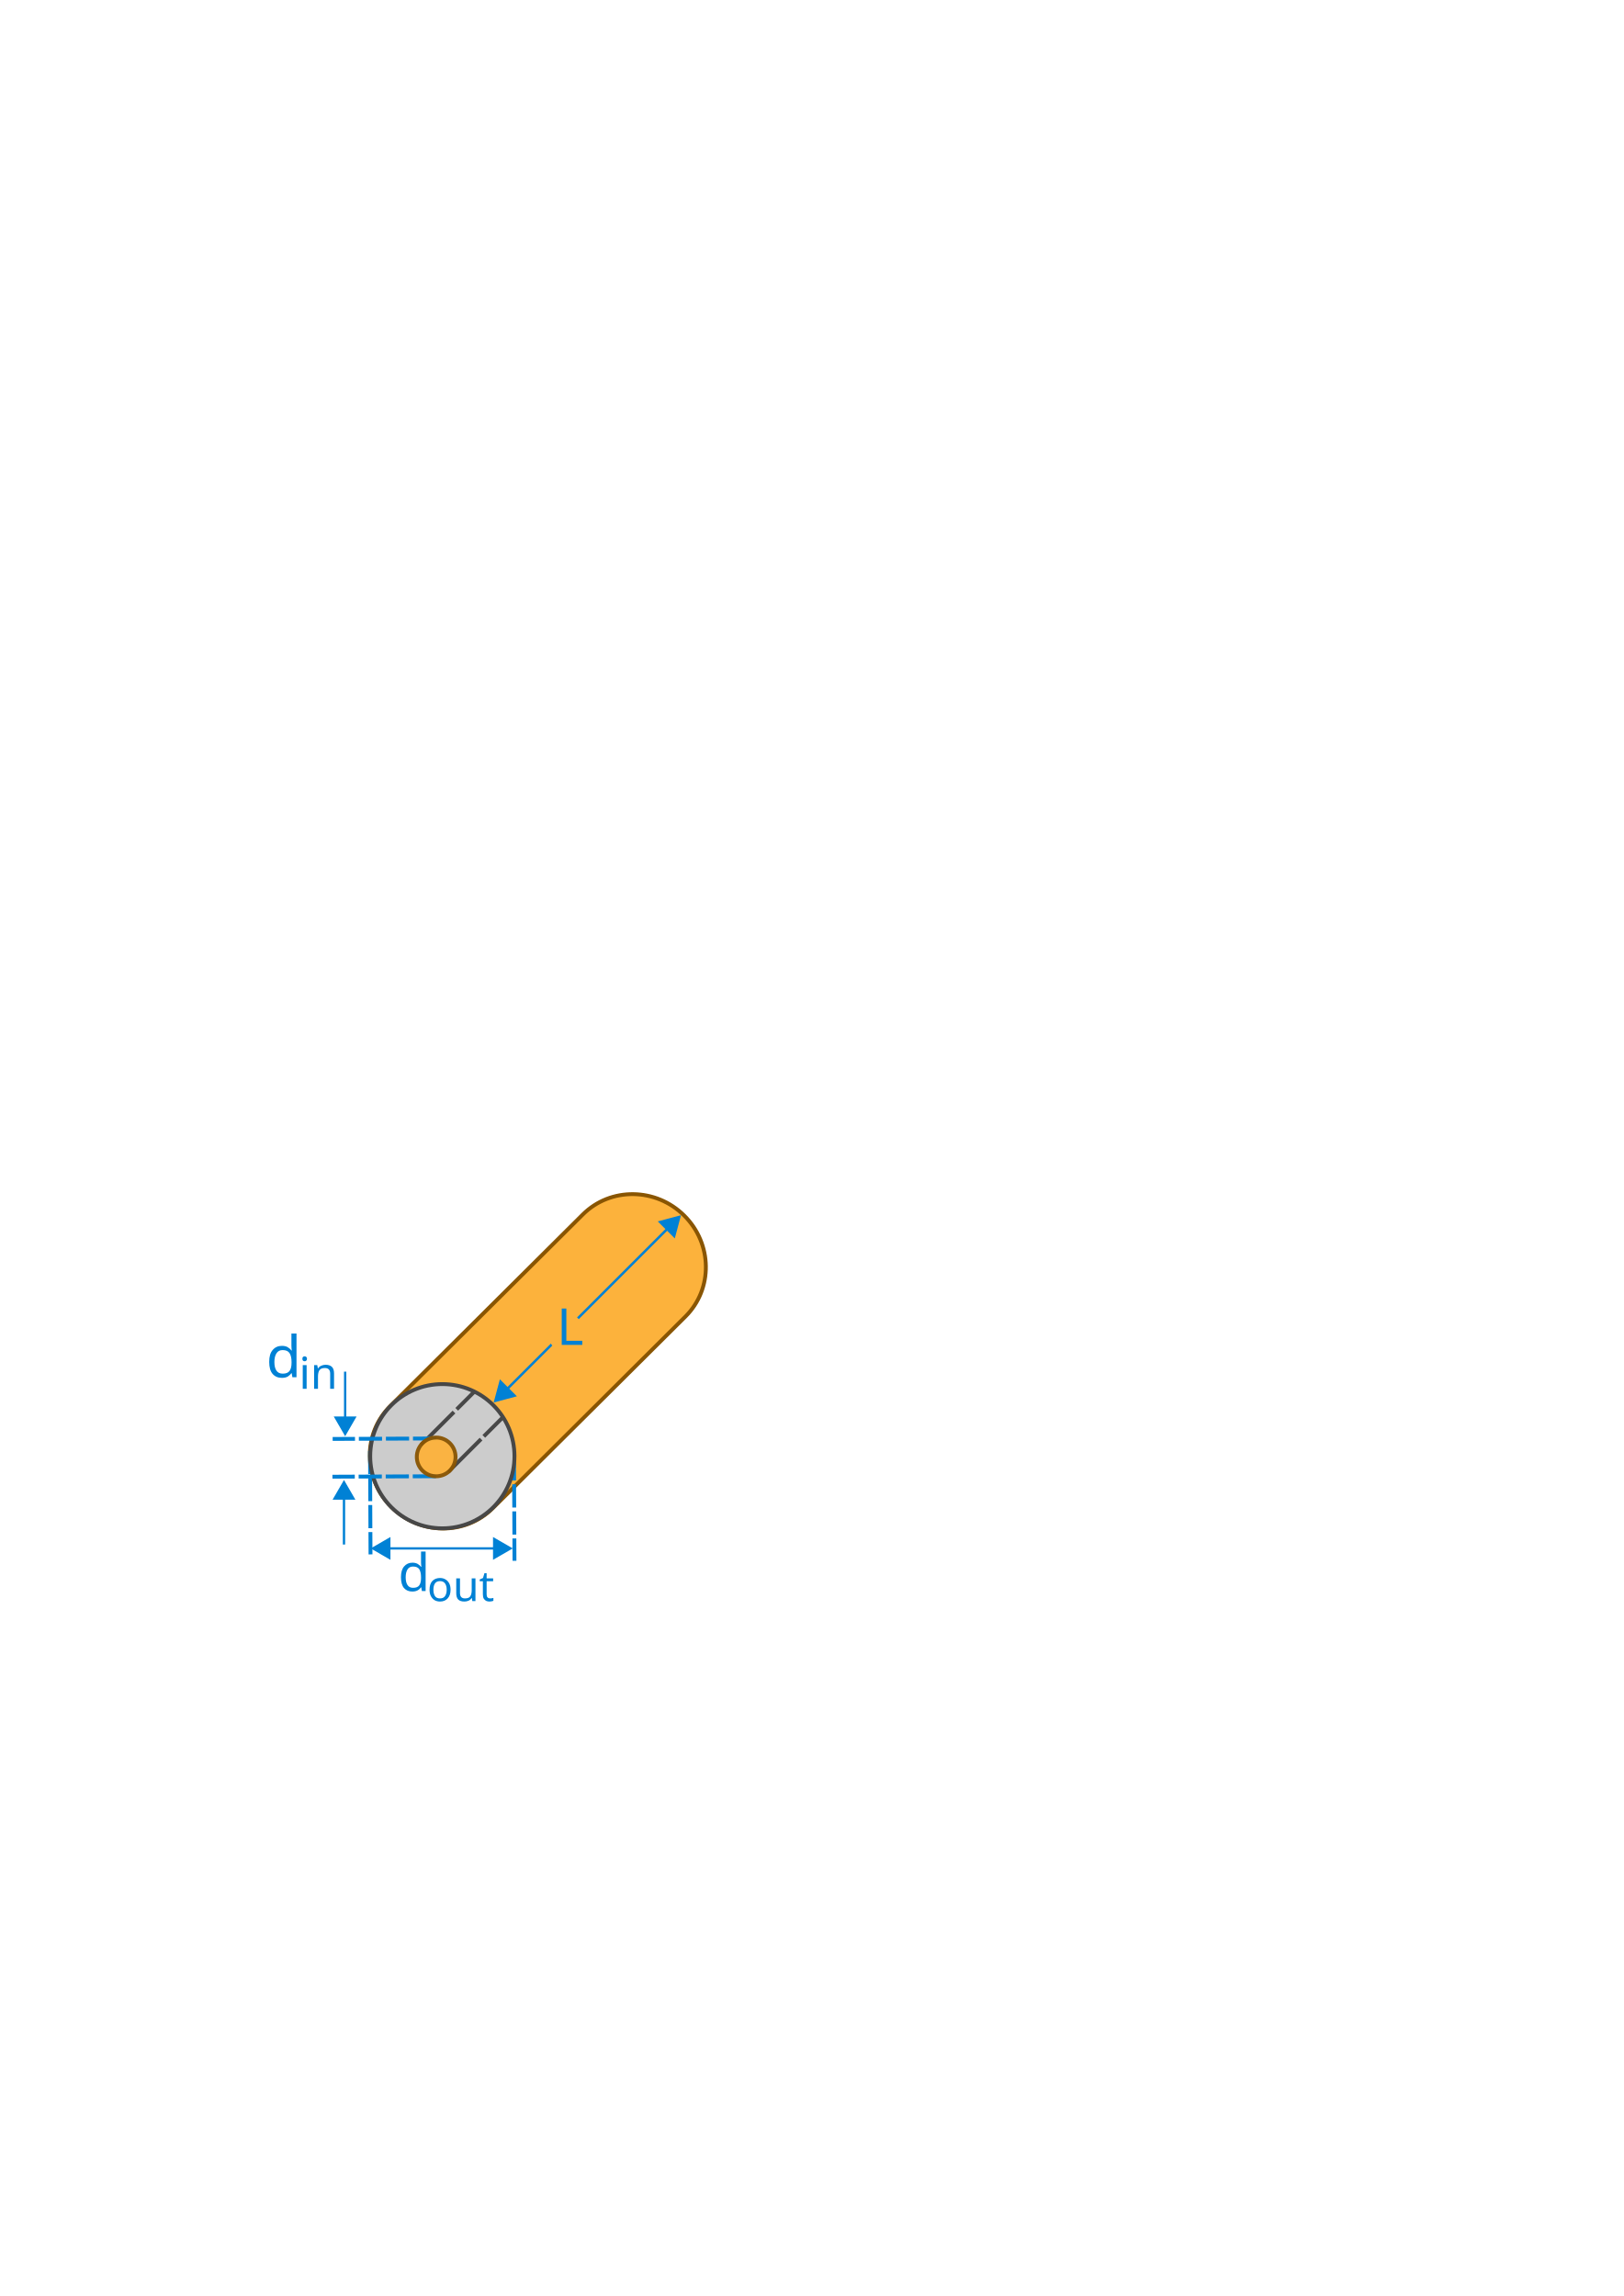
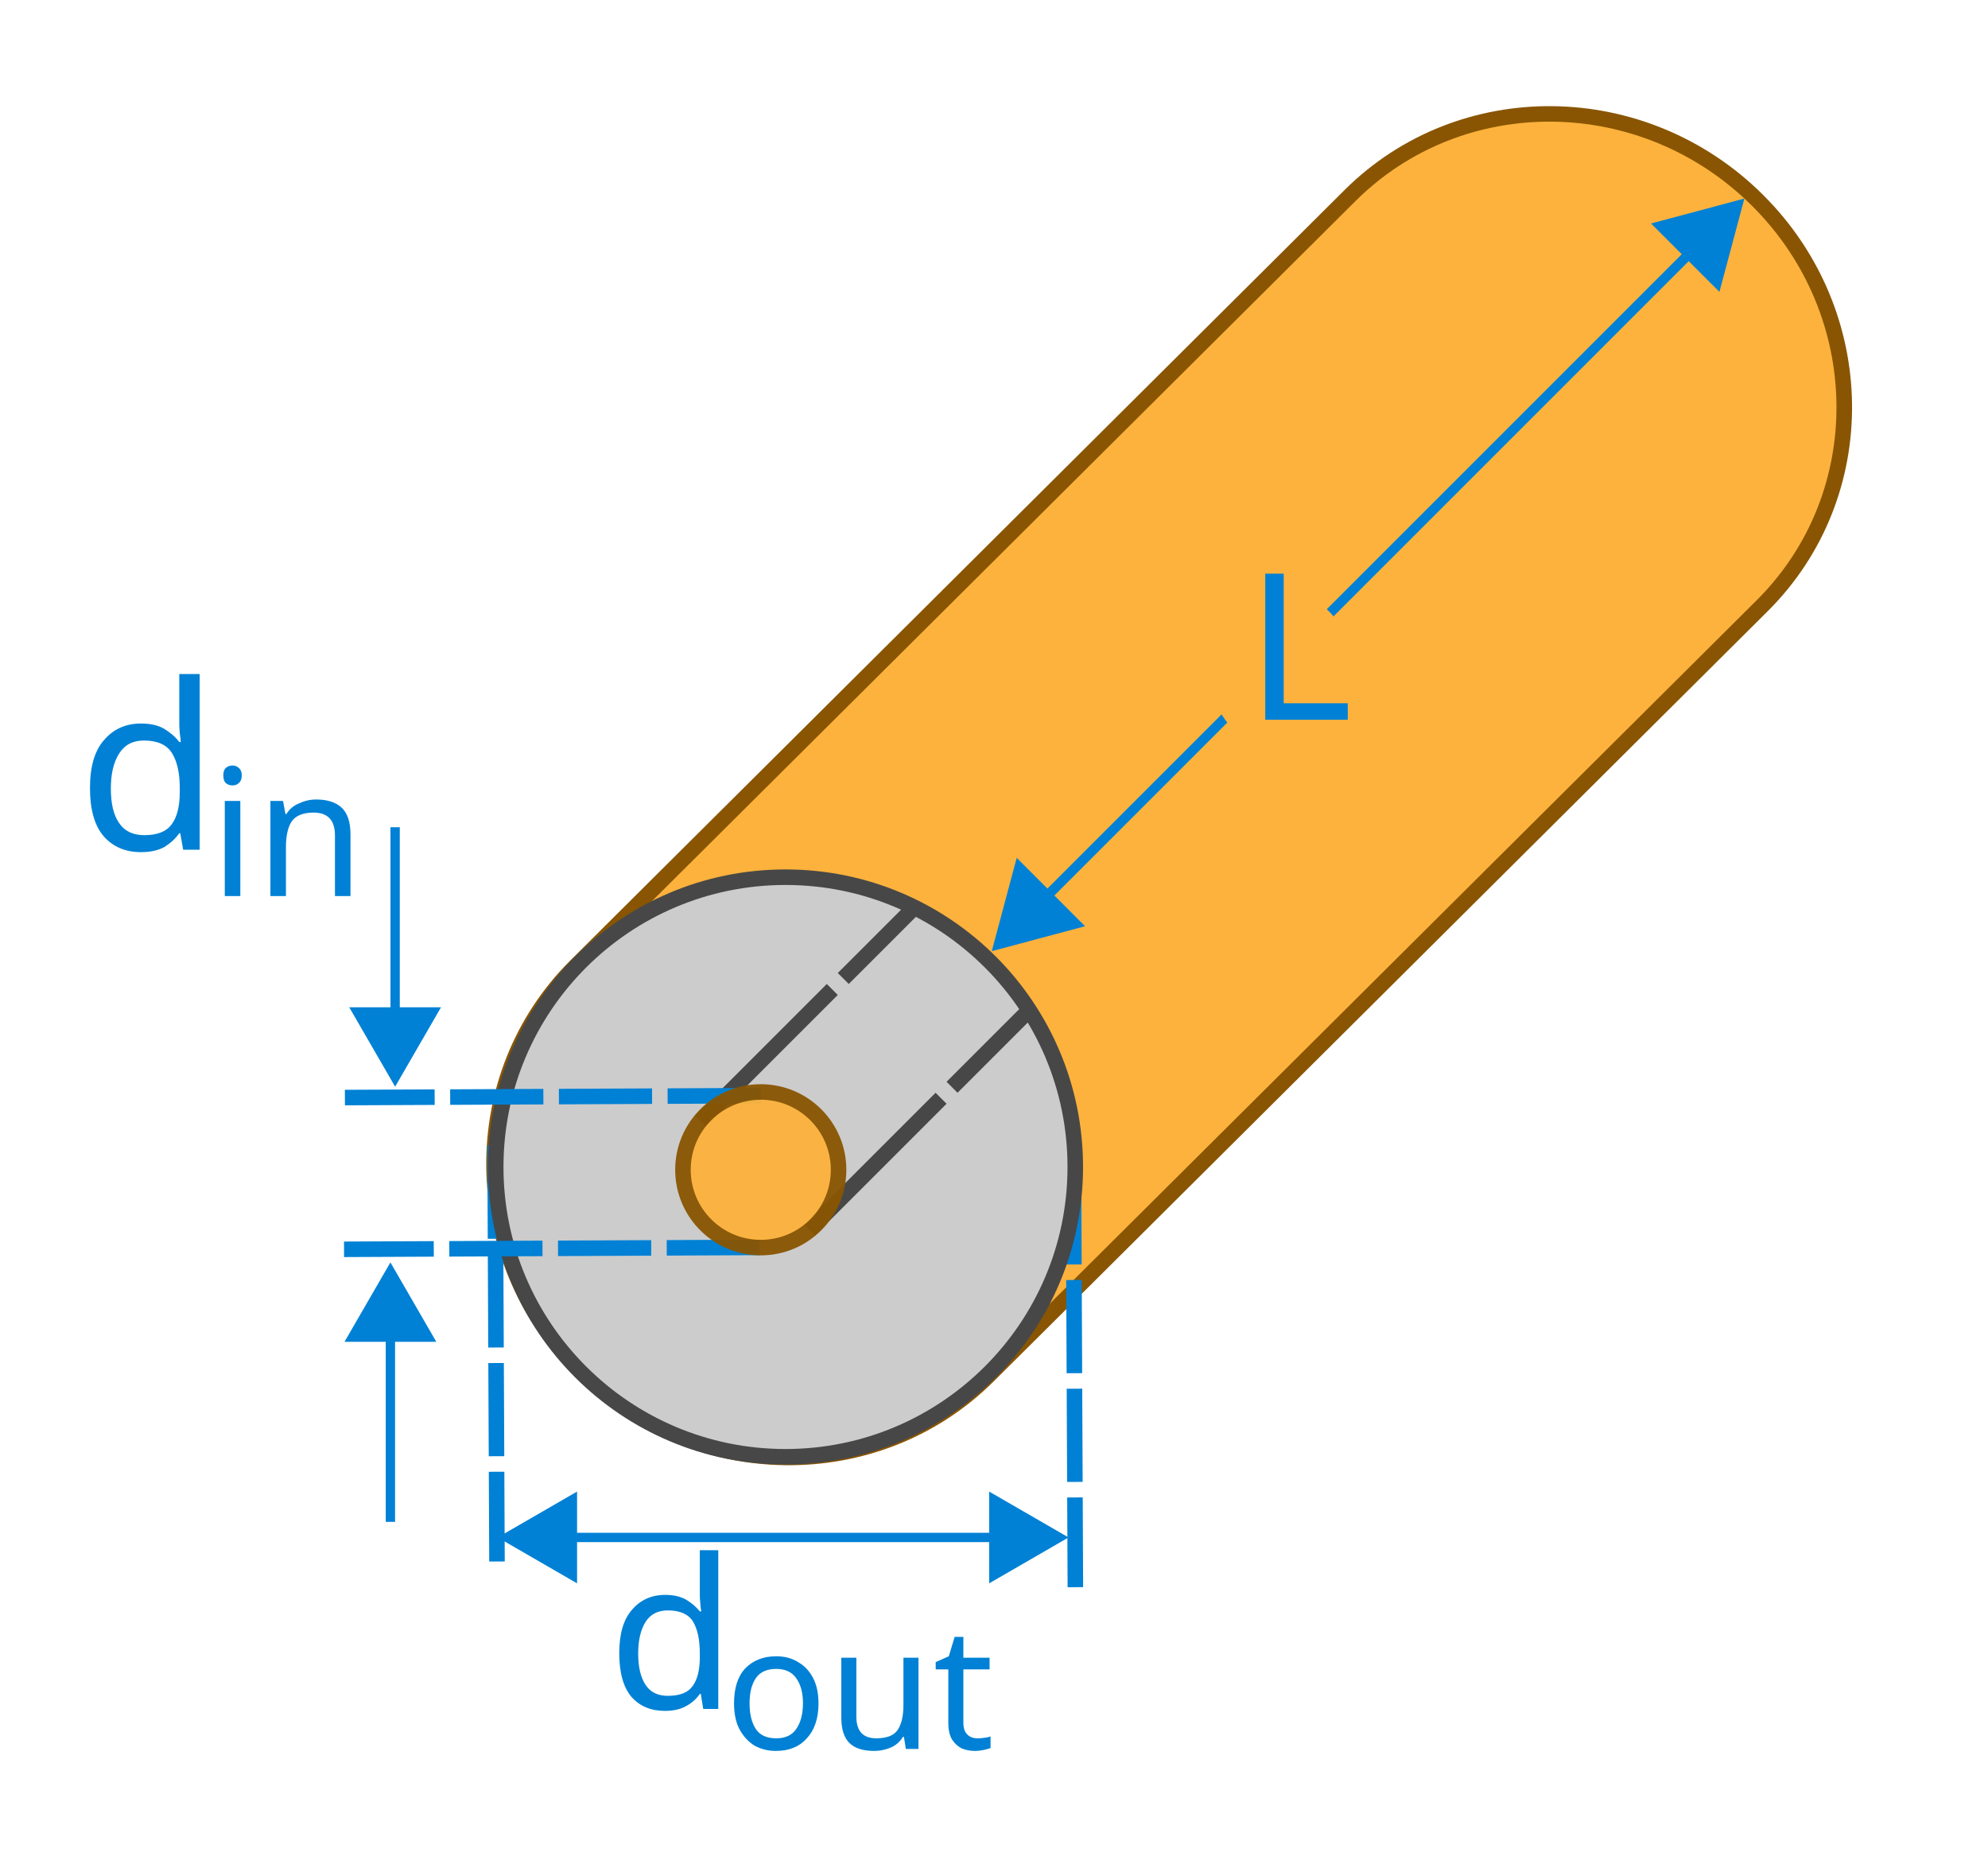
- <svg xmlns="http://www.w3.org/2000/svg" width="210mm" height="297mm" viewBox="0 0 210 297" version="1.1" id="svg8">
+ <svg xmlns="http://www.w3.org/2000/svg" width="64mm" height="60mm" viewBox="0 0 64 60" version="1.1" id="svg8">
  <defs id="defs2">
    <marker orient="auto" refY="0" refX="0" id="marker16887" style="overflow:visible">
      <path id="path16885" d="M 5.77,0 -2.88,5 V -5 Z" style="fill:#0081d5;fill-opacity:1;fill-rule:evenodd;stroke:#0081d5;stroke-width:1pt;stroke-opacity:1" transform="scale(0.8)" />
    </marker>
-     <marker style="overflow:visible" id="marker16639" refX="0.0" refY="0.0" orient="auto">
-       <path transform="scale(-0.8)" style="fill-rule:evenodd;stroke:#0081d5;stroke-width:1pt;stroke-opacity:1;fill:#0081d5;fill-opacity:1" d="M 5.77,0.0 L -2.88,5.0 L -2.88,-5.0 L 5.77,0.0 z " id="path16637" />
+     <marker style="overflow:visible" id="marker16639" refX="0" refY="0" orient="auto">
+       <path transform="scale(-0.8)" style="fill:#0081d5;fill-opacity:1;fill-rule:evenodd;stroke:#0081d5;stroke-width:1pt;stroke-opacity:1" d="M 5.77,0 -2.88,5 V -5 Z" id="path16637" />
    </marker>
    <marker orient="auto" refY="0" refX="0" id="marker16563" style="overflow:visible">
      <path id="path16561" d="M 5.77,0 -2.88,5 V -5 Z" style="fill:#0081d5;fill-opacity:1;fill-rule:evenodd;stroke:#0081d5;stroke-width:1pt;stroke-opacity:1" transform="scale(0.8)" />
    </marker>
    <marker style="overflow:visible" id="marker15132" refX="0" refY="0" orient="auto">
      <path transform="scale(0.8)" style="fill:#0081d5;fill-opacity:1;fill-rule:evenodd;stroke:#0081d5;stroke-width:1pt;stroke-opacity:1" d="M 5.77,0 -2.88,5 V -5 Z" id="path15130" />
    </marker>
-     <marker orient="auto" refY="0.0" refX="0.0" id="TriangleInL" style="overflow:visible">
-       <path id="path12142" d="M 5.77,0.0 L -2.88,5.0 L -2.88,-5.0 L 5.77,0.0 z " style="fill-rule:evenodd;stroke:#0081d5;stroke-width:1pt;stroke-opacity:1;fill:#0081d5;fill-opacity:1" transform="scale(-0.8)" />
+     <marker orient="auto" refY="0" refX="0" id="TriangleInL" style="overflow:visible">
+       <path id="path12142" d="M 5.77,0 -2.88,5 V -5 Z" style="fill:#0081d5;fill-opacity:1;fill-rule:evenodd;stroke:#0081d5;stroke-width:1pt;stroke-opacity:1" transform="scale(-0.8)" />
    </marker>
-     <marker orient="auto" refY="0.0" refX="0.0" id="Arrow2Lstart" style="overflow:visible">
-       <path id="path12027" style="fill-rule:evenodd;stroke-width:0.625;stroke-linejoin:round;stroke:#0000fa;stroke-opacity:1;fill:#0000fa;fill-opacity:1" d="M 8.719,4.034 L -2.207,0.016 L 8.719,-4.002 C 6.973,-1.63 6.983,1.616 8.719,4.034 z " transform="scale(1.1) translate(1,0)" />
+     <marker orient="auto" refY="0" refX="0" id="Arrow2Lstart" style="overflow:visible">
+       <path id="path12027" style="fill:#0000fa;fill-opacity:1;fill-rule:evenodd;stroke:#0000fa;stroke-width:0.625;stroke-linejoin:round;stroke-opacity:1" d="M 8.719,4.034 -2.207,0.016 8.719,-4.002 c -1.745,2.372 -1.735,5.617 -6e-7,8.035 z" transform="matrix(1.1,0,0,1.1,1.1,0)" />
    </marker>
-     <marker orient="auto" refY="0.0" refX="0.0" id="marker14968" style="overflow:visible">
-       <path id="path14966" d="M 5.77,0.0 L -2.88,5.0 L -2.88,-5.0 L 5.77,0.0 z " style="fill-rule:evenodd;stroke:#0000fa;stroke-width:1pt;stroke-opacity:1;fill:#0000fa;fill-opacity:1" transform="scale(0.8)" />
+     <marker orient="auto" refY="0" refX="0" id="marker14968" style="overflow:visible">
+       <path id="path14966" d="M 5.77,0 -2.88,5 V -5 Z" style="fill:#0000fa;fill-opacity:1;fill-rule:evenodd;stroke:#0000fa;stroke-width:1pt;stroke-opacity:1" transform="scale(0.8)" />
    </marker>
-     <marker style="overflow:visible" id="marker14928" refX="0.0" refY="0.0" orient="auto">
-       <path transform="scale(0.8)" style="fill-rule:evenodd;stroke:#0000fa;stroke-width:1pt;stroke-opacity:1;fill:#0000fa;fill-opacity:1" d="M 5.77,0.0 L -2.88,5.0 L -2.88,-5.0 L 5.77,0.0 z " id="path14926" />
+     <marker style="overflow:visible" id="marker14928" refX="0" refY="0" orient="auto">
+       <path transform="scale(0.8)" style="fill:#0000fa;fill-opacity:1;fill-rule:evenodd;stroke:#0000fa;stroke-width:1pt;stroke-opacity:1" d="M 5.77,0 -2.88,5 V -5 Z" id="path14926" />
    </marker>
-     <marker orient="auto" refY="0.0" refX="0.0" id="TriangleOutL" style="overflow:visible">
-       <path id="path12151" d="M 5.77,0.0 L -2.88,5.0 L -2.88,-5.0 L 5.77,0.0 z " style="fill-rule:evenodd;stroke:#0081d5;stroke-width:1pt;stroke-opacity:1;fill:#0081d5;fill-opacity:1" transform="scale(0.8)" />
+     <marker orient="auto" refY="0" refX="0" id="TriangleOutL" style="overflow:visible">
+       <path id="path12151" d="M 5.77,0 -2.88,5 V -5 Z" style="fill:#0081d5;fill-opacity:1;fill-rule:evenodd;stroke:#0081d5;stroke-width:1pt;stroke-opacity:1" transform="scale(0.8)" />
    </marker>
-     <marker orient="auto" refY="0.0" refX="0.0" id="Arrow2Lend" style="overflow:visible;">
-       <path id="path12030" style="fill-rule:evenodd;stroke-width:0.625;stroke-linejoin:round;stroke:#0000ff;stroke-opacity:1;fill:#0000ff;fill-opacity:1" d="M 8.719,4.034 L -2.207,0.016 L 8.719,-4.002 C 6.973,-1.63 6.983,1.616 8.719,4.034 z " transform="scale(1.1) rotate(180) translate(1,0)" />
+     <marker orient="auto" refY="0" refX="0" id="Arrow2Lend" style="overflow:visible">
+       <path id="path12030" style="fill:#0000ff;fill-opacity:1;fill-rule:evenodd;stroke:#0000ff;stroke-width:0.625;stroke-linejoin:round;stroke-opacity:1" d="M 8.719,4.034 -2.207,0.016 8.719,-4.002 c -1.745,2.372 -1.735,5.617 -6e-7,8.035 z" transform="matrix(-1.1,0,0,-1.1,-1.1,0)" />
    </marker>
    <marker orient="auto" refY="0" refX="0" id="TriangleOutL-1" style="overflow:visible">
      <path id="path12151-8" d="M 5.77,0 -2.88,5 V -5 Z" style="fill:#0081d5;fill-opacity:1;fill-rule:evenodd;stroke:#0081d5;stroke-width:1pt;stroke-opacity:1" transform="scale(0.8)" />
    </marker>
  </defs>
-   <g id="layer4" />
-   <g id="layer1">
-     <rect style="opacity:1;fill:#fcb23c;fill-opacity:1;stroke:#895502;stroke-width:0.5;stroke-miterlimit:4;stroke-dasharray:none;stroke-opacity:1" id="rect11897" width="53.438" height="18.72" x="-102.483" y="164.532" rx="9.142" ry="9.741" transform="matrix(0.7088612,-0.705348,0.7088612,0.705348,0,0)" />
-     <path style="fill:none;stroke:#000000;stroke-width:0.265px;stroke-linecap:butt;stroke-linejoin:miter;stroke-opacity:1" d="m 57.975,190.399 7.489,-6.358" id="path11914" />
-     <text xml:space="preserve" style="font-style:normal;font-weight:normal;font-size:7.433px;line-height:1.25;font-family:sans-serif;letter-spacing:0px;word-spacing:0px;fill:#0081d5;fill-opacity:1;stroke:none;stroke-width:0.186" x="34.411" y="178.155" id="text11946">
-       <tspan id="tspan11944" x="34.411" y="178.155" style="fill:#0081d5;fill-opacity:1;stroke-width:0.186">d</tspan>
+   <g id="layer4" transform="translate(-32.80249,-152.2119)" />
+   <g id="layer1" transform="translate(-32.80249,-152.2119)">
+     <rect style="opacity:1;fill:#fcb23c;fill-opacity:1;stroke:#895502;stroke-width:0.5;stroke-miterlimit:4;stroke-dasharray:none;stroke-opacity:1" id="rect11897" width="53.438" height="18.72" x="-102.861" y="166.154" rx="9.142" ry="9.741" transform="matrix(0.7088612,-0.705348,0.7088612,0.705348,0,0)" />
+     <path style="fill:none;stroke:#000000;stroke-width:0.265px;stroke-linecap:butt;stroke-linejoin:miter;stroke-opacity:1" d="m 58.856,191.81 7.489,-6.358" id="path11914" />
+     <text xml:space="preserve" style="font-style:normal;font-weight:normal;font-size:7.433px;line-height:1.25;font-family:sans-serif;letter-spacing:0px;word-spacing:0px;fill:#0081d5;fill-opacity:1;stroke:none;stroke-width:0.186" x="35.292" y="179.567" id="text11946">
+       <tspan id="tspan11944" x="35.292" y="179.567" style="fill:#0081d5;fill-opacity:1;stroke-width:0.186">d</tspan>
    </text>
-     <text xml:space="preserve" style="font-style:normal;font-weight:normal;font-size:5.7px;line-height:1.25;font-family:sans-serif;letter-spacing:0px;word-spacing:0px;fill:#0081d5;fill-opacity:1;stroke:none;stroke-width:0.143" x="38.672" y="179.649" id="text11950">
-       <tspan id="tspan11948" x="38.672" y="179.649" style="fill:#0081d5;fill-opacity:1;stroke-width:0.143">in</tspan>
+     <text xml:space="preserve" style="font-style:normal;font-weight:normal;font-size:5.7px;line-height:1.25;font-family:sans-serif;letter-spacing:0px;word-spacing:0px;fill:#0081d5;fill-opacity:1;stroke:none;stroke-width:0.143" x="39.554" y="181.06" id="text11950">
+       <tspan id="tspan11948" x="39.554" y="181.06" style="fill:#0081d5;fill-opacity:1;stroke-width:0.143">in</tspan>
    </text>
-     <text xml:space="preserve" style="font-style:normal;font-weight:normal;font-size:6.715px;line-height:1.25;font-family:sans-serif;letter-spacing:0px;word-spacing:0px;fill:#0081d5;fill-opacity:1;stroke:none;stroke-width:0.168" x="51.483" y="205.814" id="text11946-8">
-       <tspan id="tspan11944-3" x="51.483" y="205.814" style="fill:#0081d5;fill-opacity:1;stroke-width:0.168">d</tspan>
+     <text xml:space="preserve" style="font-style:normal;font-weight:normal;font-size:6.715px;line-height:1.25;font-family:sans-serif;letter-spacing:0px;word-spacing:0px;fill:#0081d5;fill-opacity:1;stroke:none;stroke-width:0.168" x="52.365" y="207.225" id="text11946-8">
+       <tspan id="tspan11944-3" x="52.365" y="207.225" style="fill:#0081d5;fill-opacity:1;stroke-width:0.168">d</tspan>
    </text>
-     <text xml:space="preserve" style="font-style:normal;font-weight:normal;font-size:5.474px;line-height:1.25;font-family:sans-serif;letter-spacing:0px;word-spacing:0px;fill:#0081d5;fill-opacity:1;stroke:none;stroke-width:0.137" x="55.256" y="207.104" id="text12005">
-       <tspan id="tspan12003" x="55.256" y="207.104" style="fill:#0081d5;fill-opacity:1;stroke-width:0.137">out</tspan>
+     <text xml:space="preserve" style="font-style:normal;font-weight:normal;font-size:5.474px;line-height:1.25;font-family:sans-serif;letter-spacing:0px;word-spacing:0px;fill:#0081d5;fill-opacity:1;stroke:none;stroke-width:0.137" x="56.138" y="208.515" id="text12005">
+       <tspan id="tspan12003" x="56.138" y="208.515" style="fill:#0081d5;fill-opacity:1;stroke-width:0.137">out</tspan>
    </text>
-     <path style="fill:none;stroke:#0081d5;stroke-width:0.3;stroke-linecap:butt;stroke-linejoin:miter;stroke-miterlimit:4;stroke-dasharray:none;stroke-opacity:1;marker-end:url(#TriangleOutL)" d="m 44.641,177.431 v 6.648" id="path12007" />
-     <path style="fill:none;stroke:#0081d5;stroke-width:0.3;stroke-linecap:butt;stroke-linejoin:miter;stroke-miterlimit:4;stroke-dasharray:none;stroke-opacity:1;marker-end:url(#TriangleOutL-1)" d="m 44.489,199.793 v -6.648" id="path12007-9" />
-     <path style="display:inline;fill:none;stroke:#0081d5;stroke-width:0.5;stroke-linecap:butt;stroke-linejoin:miter;stroke-miterlimit:4;stroke-dasharray:3,0.5;stroke-dashoffset:0;stroke-opacity:1" d="m 47.859,187.68 0.061,13.389" id="path11926-6-4" />
-     <path style="display:inline;fill:none;stroke:#0081d5;stroke-width:0.5;stroke-linecap:butt;stroke-linejoin:miter;stroke-miterlimit:4;stroke-dasharray:3,0.5;stroke-dashoffset:0;stroke-opacity:1" d="m 66.479,188.507 0.061,13.389" id="path11926-6" />
-     <path style="fill:none;stroke:#0081d5;stroke-width:0.3;stroke-linecap:butt;stroke-linejoin:miter;stroke-miterlimit:4;stroke-dasharray:none;stroke-opacity:1;marker-start:url(#TriangleInL);marker-end:url(#marker15132)" d="M 49.647,200.295 H 64.616" id="path14918" />
+     <path style="fill:none;stroke:#0081d5;stroke-width:0.3;stroke-linecap:butt;stroke-linejoin:miter;stroke-miterlimit:4;stroke-dasharray:none;stroke-opacity:1;marker-end:url(#TriangleOutL)" d="m 45.523,178.842 v 6.648" id="path12007" />
+     <path style="fill:none;stroke:#0081d5;stroke-width:0.3;stroke-linecap:butt;stroke-linejoin:miter;stroke-miterlimit:4;stroke-dasharray:none;stroke-opacity:1;marker-end:url(#TriangleOutL-1)" d="m 45.371,201.204 v -6.648" id="path12007-9" />
+     <path style="display:inline;fill:none;stroke:#0081d5;stroke-width:0.5;stroke-linecap:butt;stroke-linejoin:miter;stroke-miterlimit:4;stroke-dasharray:3, 0.5;stroke-dashoffset:0;stroke-opacity:1" d="m 48.741,189.091 0.061,13.389" id="path11926-6-4" />
+     <path style="display:inline;fill:none;stroke:#0081d5;stroke-width:0.5;stroke-linecap:butt;stroke-linejoin:miter;stroke-miterlimit:4;stroke-dasharray:3, 0.5;stroke-dashoffset:0;stroke-opacity:1" d="m 67.361,189.918 0.061,13.389" id="path11926-6" />
+     <path style="fill:none;stroke:#0081d5;stroke-width:0.3;stroke-linecap:butt;stroke-linejoin:miter;stroke-miterlimit:4;stroke-dasharray:none;stroke-opacity:1;marker-start:url(#TriangleInL);marker-end:url(#marker15132)" d="M 50.529,201.706 H 65.498" id="path14918" />
  </g>
-   <g id="layer2" style="display:inline">
-     <circle id="path11789" cx="57.209" cy="188.369" style="opacity:1;fill:#cccccc;fill-opacity:1;stroke:#474747;stroke-width:0.5;stroke-miterlimit:4;stroke-dasharray:none;stroke-opacity:1" r="9.329" />
-     <path style="display:inline;fill:none;stroke:#0081d5;stroke-width:0.316;stroke-linecap:butt;stroke-linejoin:miter;stroke-miterlimit:4;stroke-dasharray:none;stroke-opacity:1;marker-start:url(#marker16639);marker-end:url(#marker16887)" d="m 65.118,180.152 21.69,-21.69" id="path16496" />
+   <g id="layer2" style="display:inline" transform="translate(-32.80249,-152.2119)">
+     <circle id="path11789" cx="58.09" cy="189.78" style="opacity:1;fill:#cccccc;fill-opacity:1;stroke:#474747;stroke-width:0.5;stroke-miterlimit:4;stroke-dasharray:none;stroke-opacity:1" r="9.329" />
+     <path style="display:inline;fill:none;stroke:#0081d5;stroke-width:0.316;stroke-linecap:butt;stroke-linejoin:miter;stroke-miterlimit:4;stroke-dasharray:none;stroke-opacity:1;marker-start:url(#marker16639);marker-end:url(#marker16887)" d="m 66,181.563 21.69,-21.69" id="path16496" />
  </g>
-   <g id="layer6">
-     <path style="fill:none;stroke:#474747;stroke-width:0.5;stroke-linecap:butt;stroke-linejoin:miter;stroke-miterlimit:4;stroke-dasharray:6,0.5;stroke-dashoffset:0;stroke-opacity:1" d="m 57.975,190.399 7.031,-7.031" id="path11918" />
-     <path style="fill:none;stroke:#474747;stroke-width:0.5;stroke-linecap:butt;stroke-linejoin:miter;stroke-opacity:1;stroke-miterlimit:4;stroke-dasharray:6,0.5;stroke-dashoffset:0" d="m 54.472,186.897 6.843,-6.843" id="path11924" />
-     <path style="fill:none;stroke:#0081d5;stroke-width:0.5;stroke-linecap:butt;stroke-linejoin:miter;stroke-miterlimit:4;stroke-dasharray:3,0.5;stroke-dashoffset:0;stroke-opacity:1" d="m 56.385,190.958 -13.389,0.061" id="path11926" />
-     <path style="fill:none;stroke:#0081d5;stroke-width:0.5;stroke-linecap:butt;stroke-linejoin:miter;stroke-miterlimit:4;stroke-dasharray:3,0.5;stroke-dashoffset:0;stroke-opacity:1" d="m 56.413,186.073 -13.389,0.061" id="path11926-1" />
-     <ellipse style="opacity:1;fill:#fcb23c;fill-opacity:1;stroke:none;stroke-width:0.173;stroke-miterlimit:4;stroke-dasharray:none;stroke-dashoffset:0;stroke-opacity:1" id="path17442" cx="75.371" cy="171.28" rx="2.299" ry="2.555" transform="matrix(0.9998922,0.01468465,-0.01287892,0.9999171,0,0)" />
+   <g id="layer6" transform="translate(-32.80249,-152.2119)">
+     <path style="fill:none;stroke:#474747;stroke-width:0.5;stroke-linecap:butt;stroke-linejoin:miter;stroke-miterlimit:4;stroke-dasharray:6, 0.5;stroke-dashoffset:0;stroke-opacity:1" d="m 58.856,191.81 7.031,-7.031" id="path11918" />
+     <path style="fill:none;stroke:#474747;stroke-width:0.5;stroke-linecap:butt;stroke-linejoin:miter;stroke-miterlimit:4;stroke-dasharray:6, 0.5;stroke-dashoffset:0;stroke-opacity:1" d="m 55.354,188.308 6.843,-6.843" id="path11924" />
+     <path style="fill:none;stroke:#0081d5;stroke-width:0.5;stroke-linecap:butt;stroke-linejoin:miter;stroke-miterlimit:4;stroke-dasharray:3, 0.5;stroke-dashoffset:0;stroke-opacity:1" d="m 57.267,192.369 -13.389,0.061" id="path11926" />
+     <path style="fill:none;stroke:#0081d5;stroke-width:0.5;stroke-linecap:butt;stroke-linejoin:miter;stroke-miterlimit:4;stroke-dasharray:3, 0.5;stroke-dashoffset:0;stroke-opacity:1" d="m 57.295,187.484 -13.389,0.061" id="path11926-1" />
+     <ellipse style="opacity:1;fill:#fcb23c;fill-opacity:1;stroke:none;stroke-width:0.173;stroke-miterlimit:4;stroke-dasharray:none;stroke-dashoffset:0;stroke-opacity:1" id="path17442" cx="76.271" cy="172.678" rx="2.299" ry="2.555" transform="matrix(0.9998922,0.01468465,-0.01287892,0.9999171,0,0)" />
  </g>
-   <g id="layer5">
-     <circle style="opacity:0.954;fill:#fcb23c;fill-opacity:1;stroke:#895502;stroke-width:0.5;stroke-miterlimit:4;stroke-dasharray:none;stroke-opacity:1" id="path11903" r="2.505" cy="188.459" cx="56.412" />
-     <text xml:space="preserve" style="font-style:normal;font-weight:normal;font-size:6.591px;line-height:1.25;font-family:sans-serif;letter-spacing:0px;word-spacing:0px;fill:#0081d5;fill-opacity:1;stroke:none;stroke-width:0.165" x="72.011" y="173.969" id="text17183">
-       <tspan id="tspan17181" x="72.011" y="173.969" style="fill:#0081d5;fill-opacity:1;stroke-width:0.165">L</tspan>
+   <g id="layer5" transform="translate(-32.80249,-152.2119)">
+     <circle style="opacity:0.954;fill:#fcb23c;fill-opacity:1;stroke:#895502;stroke-width:0.5;stroke-miterlimit:4;stroke-dasharray:none;stroke-opacity:1" id="path11903" r="2.505" cy="189.87" cx="57.294" />
+     <text xml:space="preserve" style="font-style:normal;font-weight:normal;font-size:6.591px;line-height:1.25;font-family:sans-serif;letter-spacing:0px;word-spacing:0px;fill:#0081d5;fill-opacity:1;stroke:none;stroke-width:0.165" x="72.893" y="175.38" id="text17183">
+       <tspan id="tspan17181" x="72.893" y="175.38" style="fill:#0081d5;fill-opacity:1;stroke-width:0.165">L</tspan>
    </text>
-     <text xml:space="preserve" style="font-style:normal;font-weight:normal;font-size:10.583px;line-height:1.25;font-family:sans-serif;letter-spacing:0px;word-spacing:0px;fill:#000000;fill-opacity:1;stroke:none;stroke-width:0.265" x="4.101" y="136.662" id="text19772">
-       <tspan id="tspan19770" x="4.101" y="146.026" style="stroke-width:0.265" />
-     </text>
+     <text xml:space="preserve" style="font-style:normal;font-weight:normal;font-size:10.583px;line-height:1.25;font-family:sans-serif;letter-spacing:0px;word-spacing:0px;fill:#000000;fill-opacity:1;stroke:none;stroke-width:0.265" x="4.101" y="136.662" id="text19772" />
  </g>
</svg>
